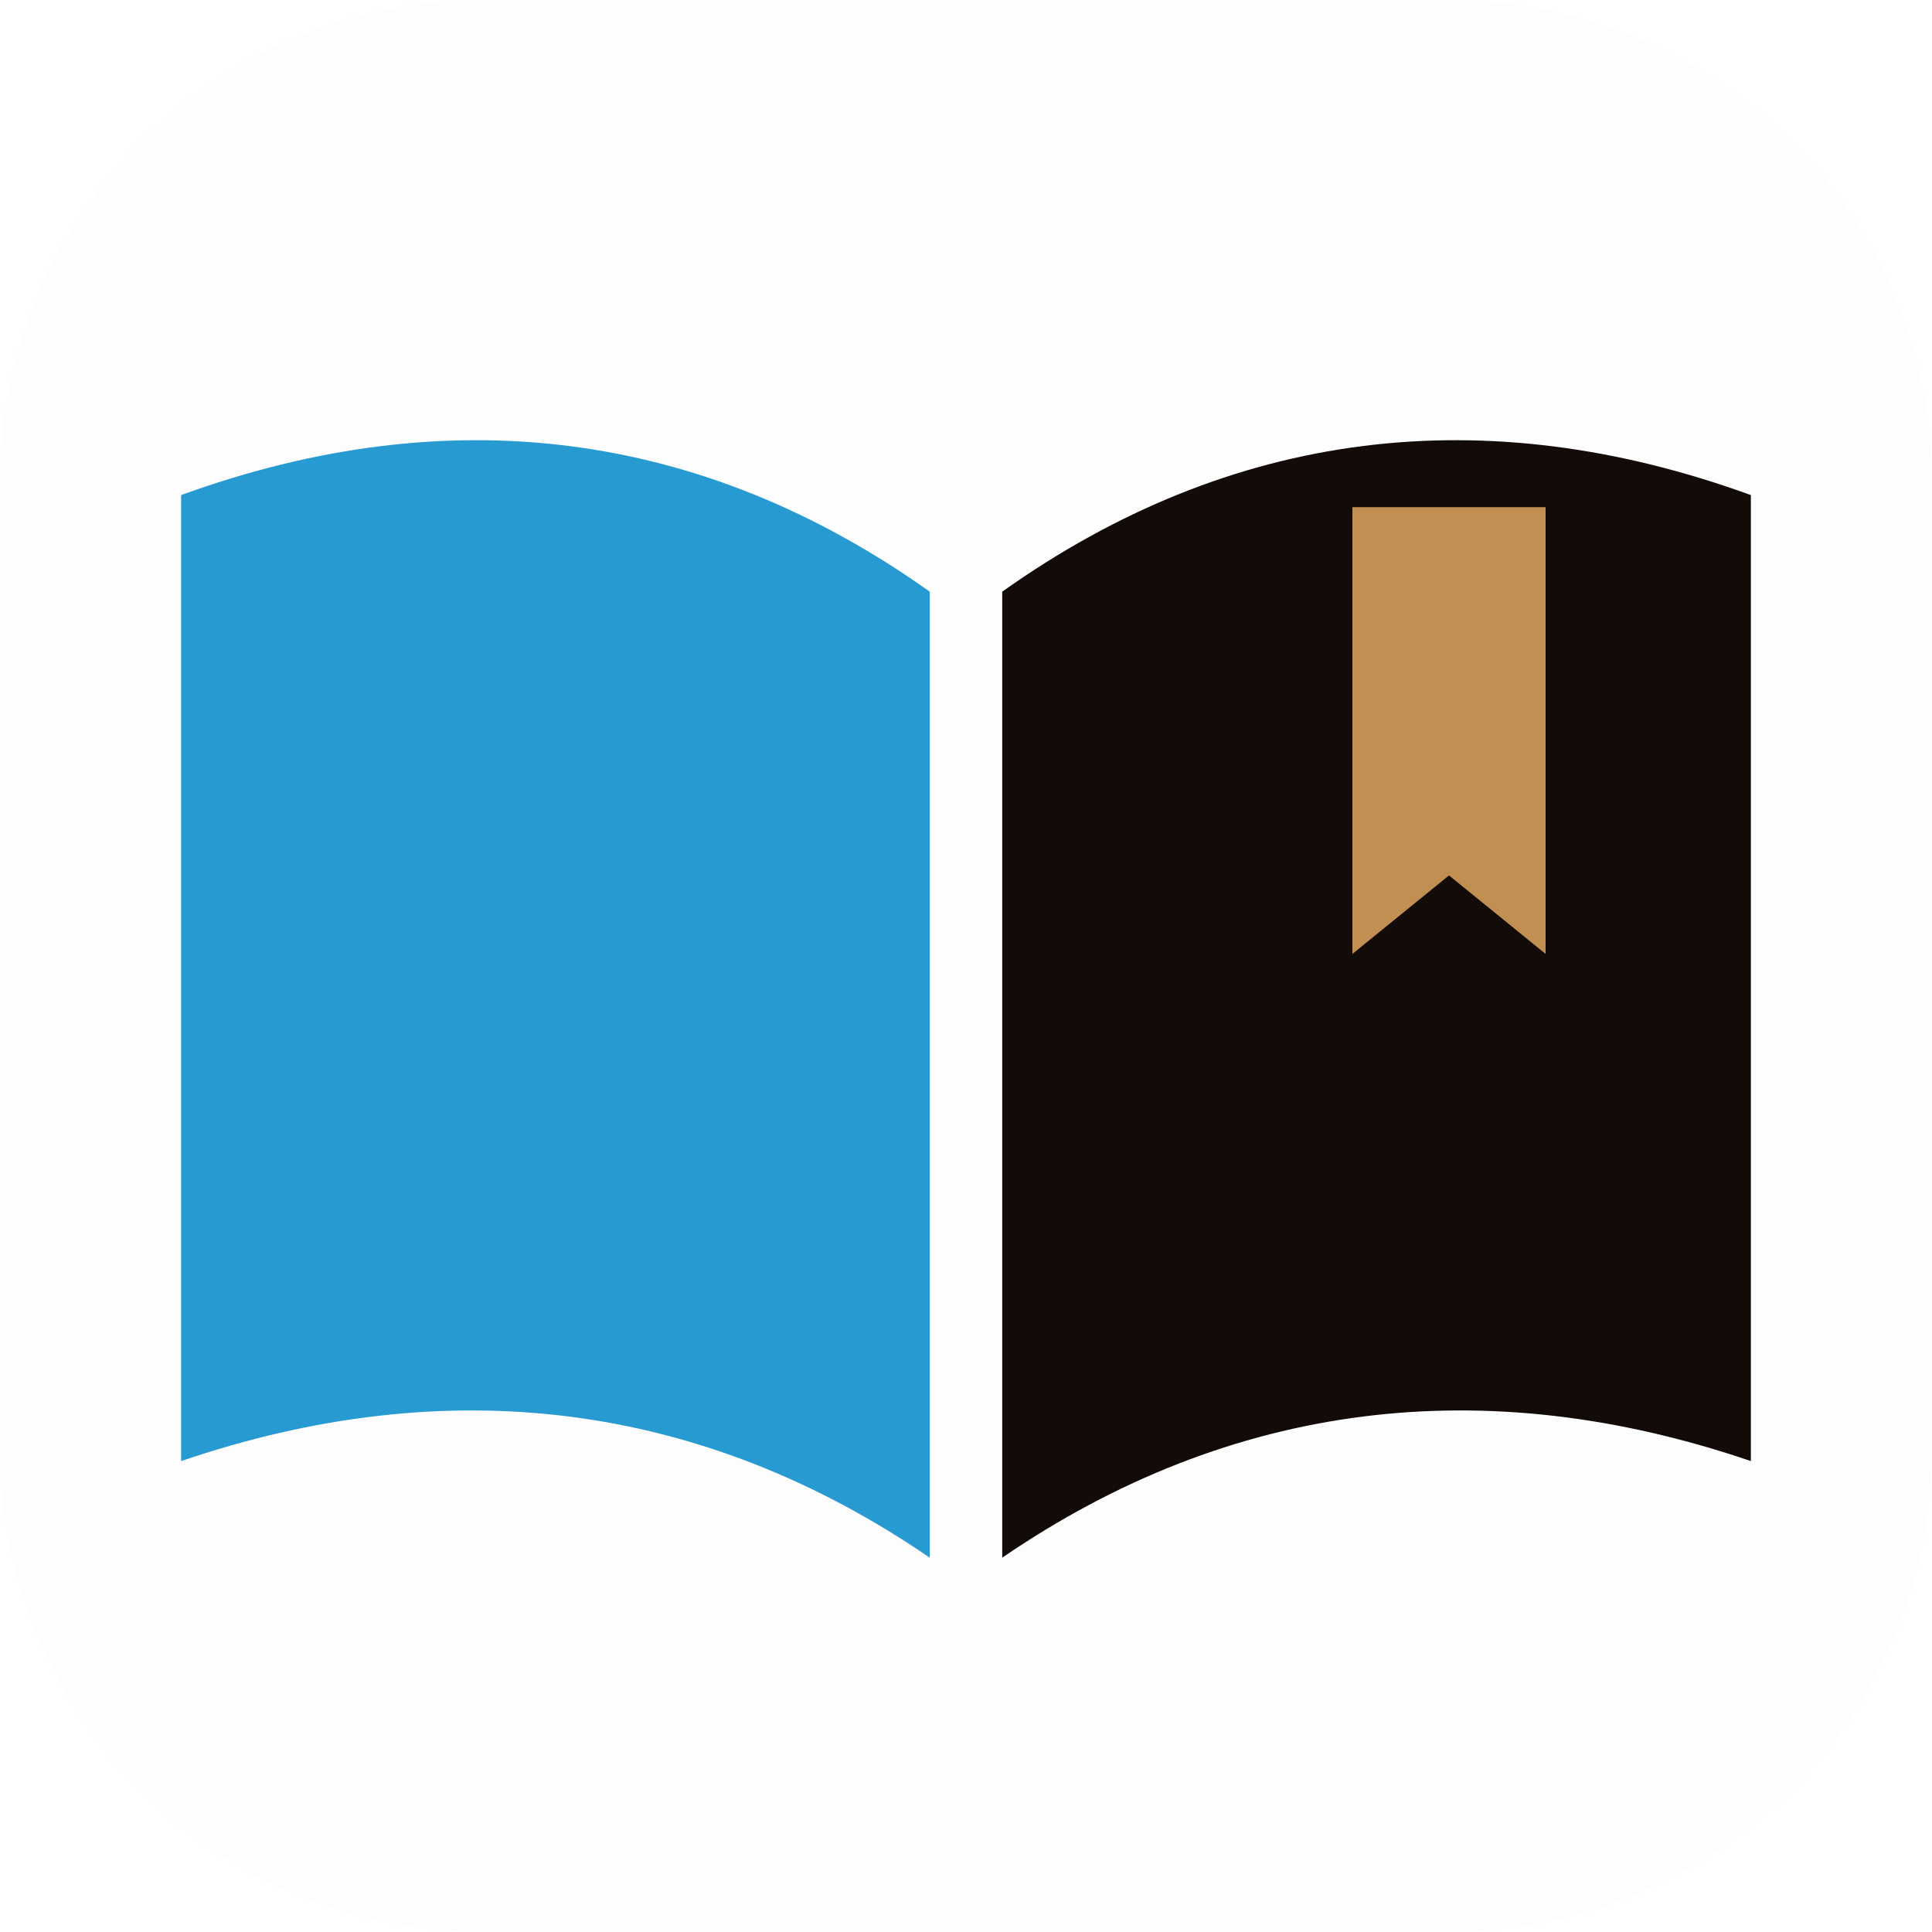
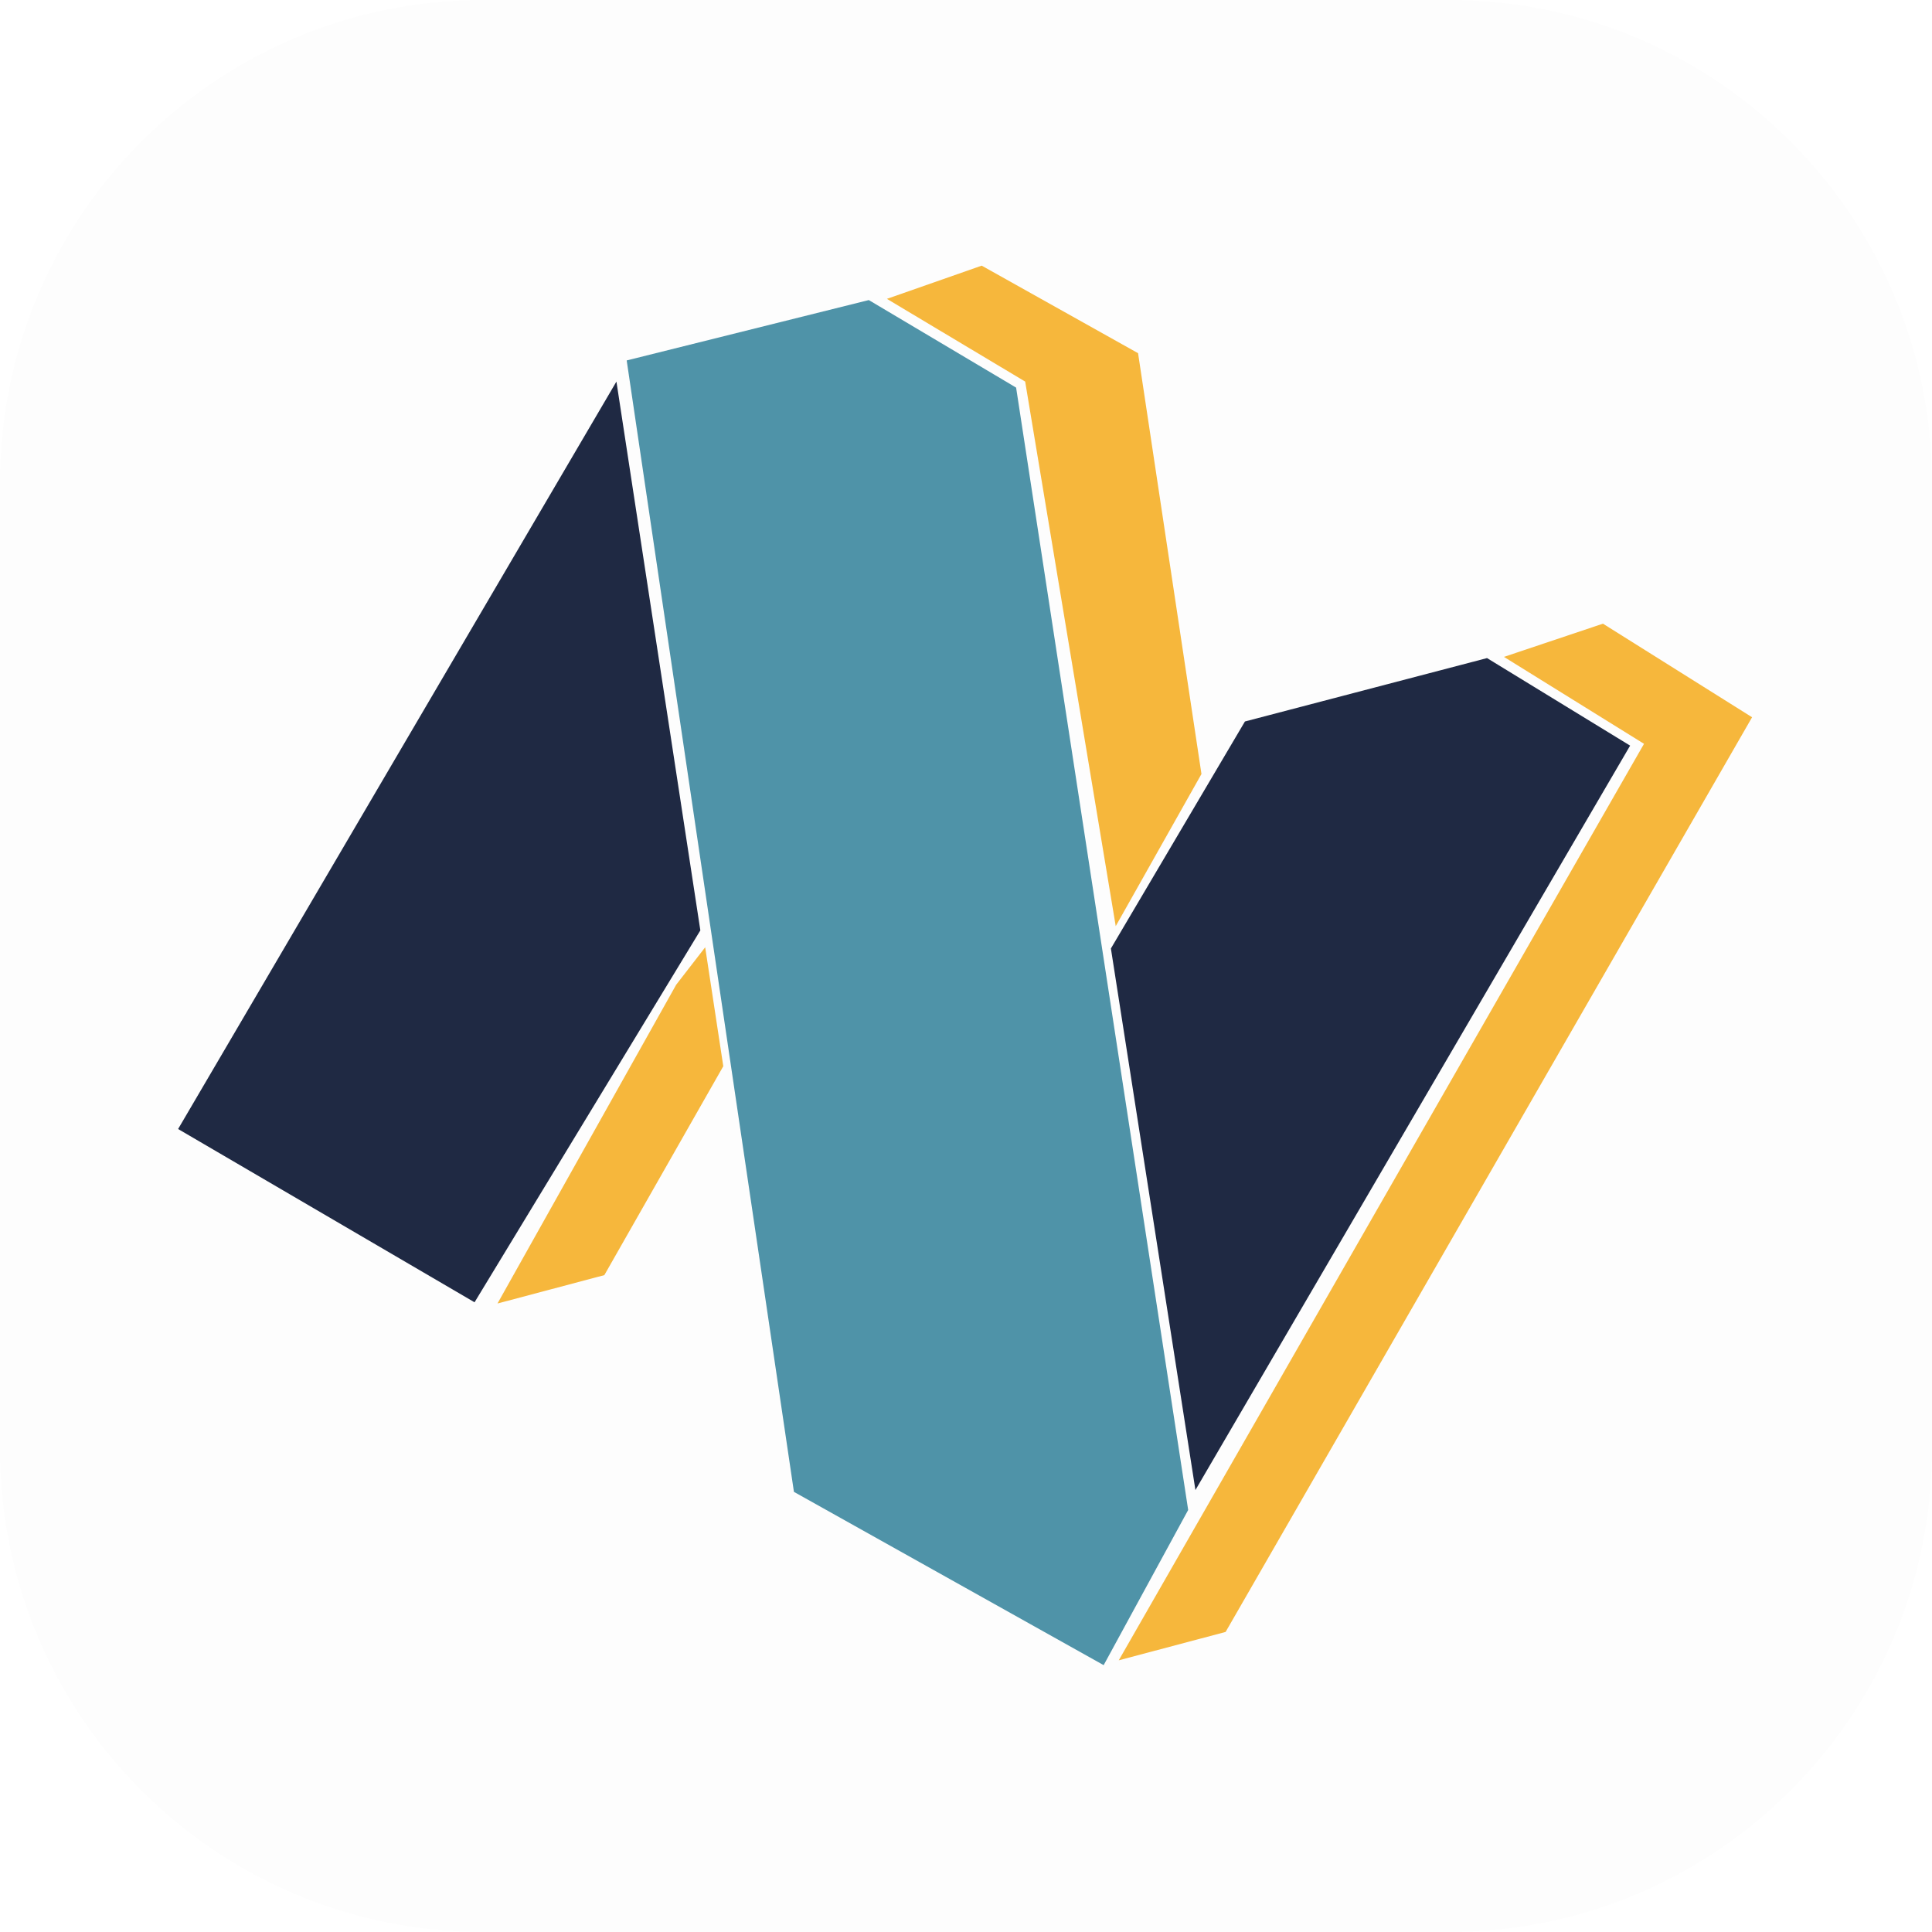
- <svg xmlns="http://www.w3.org/2000/svg" viewBox="0 0 32 32">
+ <svg xmlns="http://www.w3.org/2000/svg" viewBox="0 0 32 32" fill="none">
  <rect width="32" height="32" rx="8" fill="#FDFDFD" />
-   <path d="M3 8.2c4.4-1.6 8.6-1.1 12.4 1.6v16c-3.8-2.6-8-3.1-12.4-1.6z" fill="#279AD2" />
-   <path d="M29 8.2c-4.4-1.6-8.6-1.1-12.4 1.6v16c3.8-2.6 8-3.1 12.4-1.6z" fill="#130B08" />
-   <path d="M22.4 8.4h3.2v7.4l-1.6-1.3-1.6 1.3z" fill="#C18F52" />
+   <path d="M 10.38,5.97 L 13.15,24.71 L 18.28,27.58 L 19.68,25.01 L 16.83,6.42 L 14.39,4.97 Z" fill="#4F93A8" />
+   <path d="M 24.63,10.90 L 20.62,11.95 L 18.40,15.71 L 19.80,24.68 L 27.00,12.35 Z" fill="#1F2943" />
+   <path d="M 10.21,6.32 L 2.95,18.70 L 7.86,21.57 L 11.60,15.41 Z" fill="#1F2943" />
+   <path d="M 11.68,15.69 L 11.20,16.31 L 8.24,21.59 L 10.01,21.12 L 11.98,17.66 Z" fill="#F6B73C" />
+   <path d="M 26.55,10.33 L 24.91,10.88 L 27.23,12.32 L 18.53,27.50 L 20.30,27.03 L 29.02,11.88 Z" fill="#F6B73C" />
+   <path d="M 16.26,4.40 L 14.69,4.95 L 16.98,6.32 L 18.48,15.34 L 19.90,12.82 L 18.85,5.85 Z" fill="#F6B73C" />
</svg>
